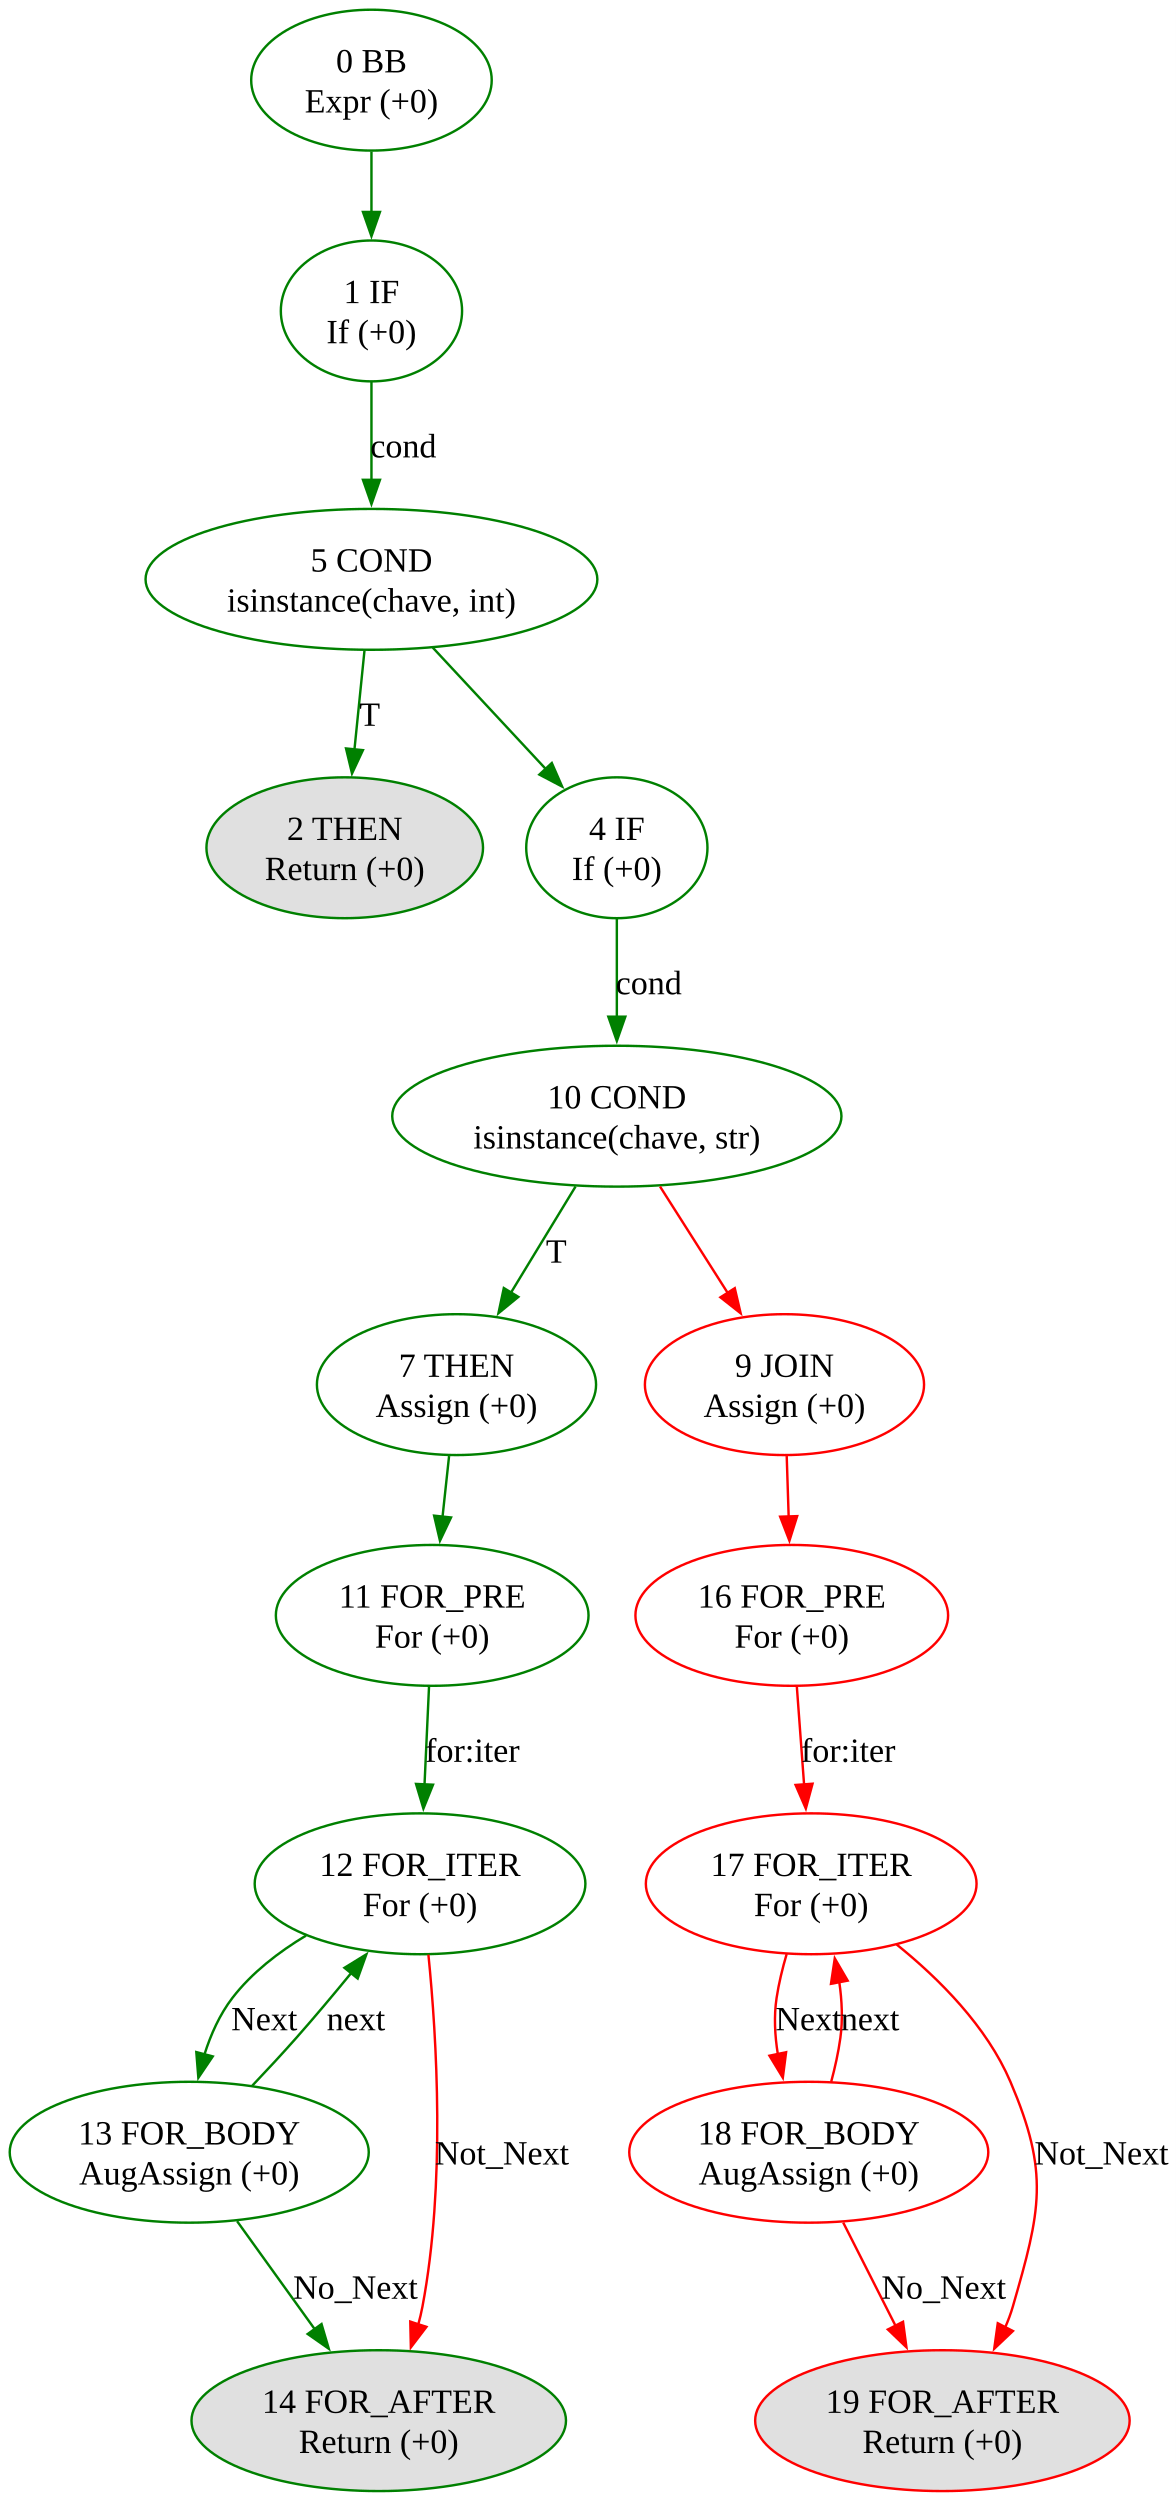
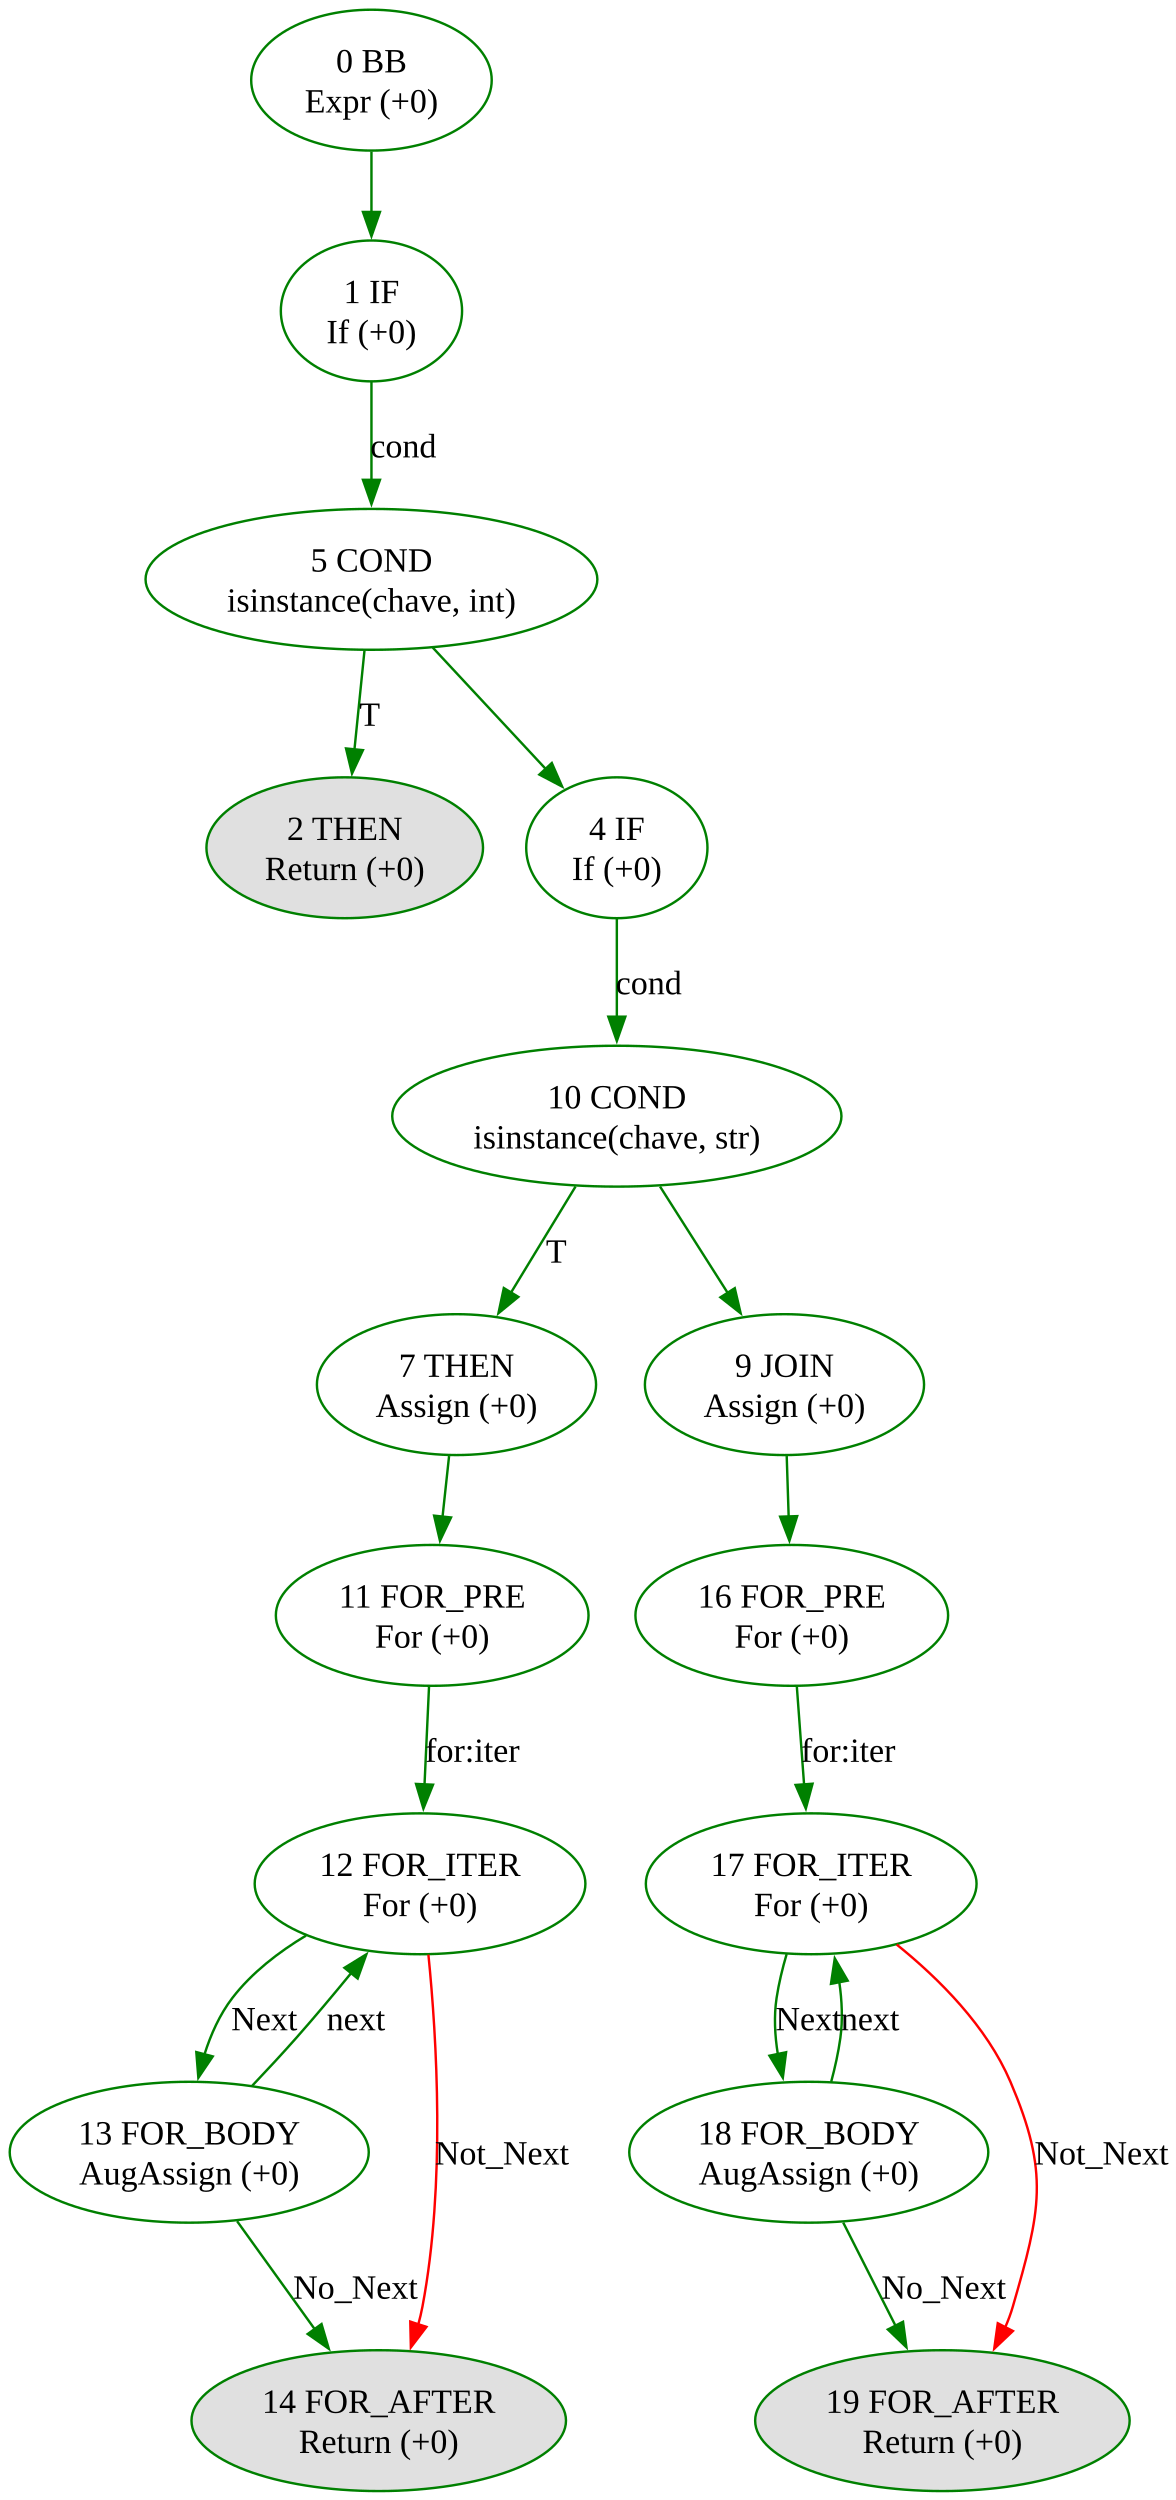
<svg xmlns="http://www.w3.org/2000/svg" xmlns:xlink="http://www.w3.org/1999/xlink" width="484pt" height="1029pt" viewBox="0.00 0.00 484.00 1029.00">
  <g id="graph0" class="graph" transform="scale(1 1) rotate(0) translate(4 1025.33)">
    <polygon fill="white" stroke="none" points="-4,4 -4,-1025.33 480.01,-1025.33 480.01,4 -4,4" />
    <g id="node1" class="node">
      <g id="a_node1">
        <a xlink:title="'&#10;        FunÃ§Ã£o de hash manual e previsÃxadvel.&#10;&#10;        Ideia:&#10;        - se a chave for string, somamos os cÃ³digos ASCII dos caracteres;&#10;        - se a chave for inteiro, usamos o prÃ³prio valor;&#10;        - caso contrÃ¡rio, convertemos para string e somamos os caracteres.&#10;&#10;        Isso NÃƒO Ã© ideal para uso real, mas Ã© Ã³timo para ensino,&#10;        porque permite prever facilmente onde cada chave serÃ¡ mapeada.&#10;        '&#10;">
          <ellipse fill="none" stroke="green" cx="148.89" cy="-992.34" rx="49.5" ry="28.99" />
          <text xml:space="preserve" text-anchor="middle" x="148.89" y="-995.54" font-family="Times New Roman,serif" font-size="14.00">0 BB</text>
          <text xml:space="preserve" text-anchor="middle" x="148.89" y="-979.04" font-family="Times New Roman,serif" font-size="14.00">Expr (+0)</text>
        </a>
      </g>
    </g>
    <g id="node2" class="node">
      <g id="a_node2">
        <a xlink:title="if isinstance(chave, int):&#10;    return chave % self.capacidade&#10;">
          <ellipse fill="none" stroke="green" cx="148.89" cy="-897.35" rx="37.3" ry="28.99" />
          <text xml:space="preserve" text-anchor="middle" x="148.89" y="-900.55" font-family="Times New Roman,serif" font-size="14.00">1 IF</text>
          <text xml:space="preserve" text-anchor="middle" x="148.89" y="-884.05" font-family="Times New Roman,serif" font-size="14.00">If (+0)</text>
        </a>
      </g>
    </g>
    <g id="edge1" class="edge">
      <path fill="none" stroke="green" d="M148.89,-962.93C148.89,-955.09 148.89,-946.44 148.89,-938.08" />
      <polygon fill="green" stroke="green" points="152.39,-938.1 148.89,-928.1 145.39,-938.1 152.39,-938.1" />
    </g>
    <g id="node5" class="node">
      <g id="a_node5">
        <a xlink:title="isinstance(chave, int)">
          <ellipse fill="none" stroke="green" cx="148.89" cy="-786.87" rx="92.98" ry="28.99" />
          <text xml:space="preserve" text-anchor="middle" x="148.89" y="-790.07" font-family="Times New Roman,serif" font-size="14.00">5 COND</text>
          <text xml:space="preserve" text-anchor="middle" x="148.89" y="-773.57" font-family="Times New Roman,serif" font-size="14.00">isinstance(chave, int)</text>
        </a>
      </g>
    </g>
    <g id="edge3" class="edge">
      <path fill="none" stroke="green" d="M148.89,-868.13C148.89,-855.8 148.89,-841.12 148.89,-827.7" />
      <polygon fill="green" stroke="green" points="152.39,-827.84 148.89,-817.84 145.39,-827.84 152.39,-827.84" />
      <text xml:space="preserve" text-anchor="middle" x="162.02" y="-837.06" font-family="Times New Roman,serif" font-size="14.00">cond</text>
    </g>
    <g id="node3" class="node">
      <g id="a_node3">
        <a xlink:title="return chave % self.capacidade&#10;">
          <ellipse fill="#e0e0e0" stroke="green" cx="137.89" cy="-676.39" rx="56.92" ry="28.99" />
          <text xml:space="preserve" text-anchor="middle" x="137.89" y="-679.59" font-family="Times New Roman,serif" font-size="14.00">2 THEN</text>
          <text xml:space="preserve" text-anchor="middle" x="137.89" y="-663.09" font-family="Times New Roman,serif" font-size="14.00">Return (+0)</text>
        </a>
      </g>
    </g>
    <g id="node4" class="node">
      <g id="a_node4">
        <a xlink:title="if isinstance(chave, str):&#10;    soma = 0&#10;    for caractere in chave:&#10;        soma += ord(caractere)&#10;    return soma % self.capacidade&#10;">
          <ellipse fill="none" stroke="green" cx="249.89" cy="-676.39" rx="37.3" ry="28.99" />
          <text xml:space="preserve" text-anchor="middle" x="249.89" y="-679.59" font-family="Times New Roman,serif" font-size="14.00">4 IF</text>
          <text xml:space="preserve" text-anchor="middle" x="249.89" y="-663.09" font-family="Times New Roman,serif" font-size="14.00">If (+0)</text>
        </a>
      </g>
    </g>
    <g id="node8" class="node">
      <g id="a_node8">
        <a xlink:title="isinstance(chave, str)">
          <ellipse fill="none" stroke="green" cx="249.89" cy="-565.91" rx="92.45" ry="28.99" />
          <text xml:space="preserve" text-anchor="middle" x="249.89" y="-569.11" font-family="Times New Roman,serif" font-size="14.00">10 COND</text>
          <text xml:space="preserve" text-anchor="middle" x="249.89" y="-552.61" font-family="Times New Roman,serif" font-size="14.00">isinstance(chave, str)</text>
        </a>
      </g>
    </g>
    <g id="edge5" class="edge">
      <path fill="none" stroke="green" d="M249.89,-647.17C249.89,-634.84 249.89,-620.15 249.89,-606.73" />
      <polygon fill="green" stroke="green" points="253.39,-606.87 249.89,-596.87 246.39,-606.87 253.39,-606.87" />
      <text xml:space="preserve" text-anchor="middle" x="263.02" y="-616.1" font-family="Times New Roman,serif" font-size="14.00">cond</text>
    </g>
    <g id="edge2" class="edge">
      <path fill="none" stroke="green" d="M146.03,-757.65C144.77,-745.22 143.27,-730.4 141.9,-716.9" />
      <polygon fill="green" stroke="green" points="145.38,-716.57 140.89,-706.97 138.42,-717.27 145.38,-716.57" />
      <text xml:space="preserve" text-anchor="middle" x="148.18" y="-726.58" font-family="Times New Roman,serif" font-size="14.00">T</text>
    </g>
    <g id="edge18" class="edge">
      <path fill="none" stroke="green" d="M174.12,-758.78C188.22,-743.63 205.86,-724.68 220.57,-708.88" />
      <polygon fill="green" stroke="green" points="223.12,-711.28 227.37,-701.58 218,-706.51 223.12,-711.28" />
    </g>
    <g id="node6" class="node">
      <g id="a_node6">
        <a xlink:title="soma = 0&#10;">
          <ellipse fill="none" stroke="green" cx="183.89" cy="-455.42" rx="57.45" ry="28.99" />
          <text xml:space="preserve" text-anchor="middle" x="183.89" y="-458.62" font-family="Times New Roman,serif" font-size="14.00">7 THEN</text>
          <text xml:space="preserve" text-anchor="middle" x="183.89" y="-442.12" font-family="Times New Roman,serif" font-size="14.00">Assign (+0)</text>
        </a>
      </g>
    </g>
    <g id="node9" class="node">
      <g id="a_node9">
        <a xlink:title="for caractere in chave:&#10;    soma += ord(caractere)&#10;">
          <ellipse fill="none" stroke="green" cx="173.89" cy="-360.44" rx="64.35" ry="28.99" />
          <text xml:space="preserve" text-anchor="middle" x="173.89" y="-363.64" font-family="Times New Roman,serif" font-size="14.00">11 FOR_PRE</text>
          <text xml:space="preserve" text-anchor="middle" x="173.89" y="-347.14" font-family="Times New Roman,serif" font-size="14.00">For (+0)</text>
        </a>
      </g>
    </g>
    <g id="edge6" class="edge">
      <path fill="none" stroke="green" d="M180.84,-426.02C179.99,-418.09 179.04,-409.33 178.13,-400.88" />
      <polygon fill="green" stroke="green" points="181.64,-400.74 177.09,-391.17 174.68,-401.49 181.64,-400.74" />
    </g>
    <g id="node7" class="node">
      <g id="a_node7">
        <a xlink:title="soma = 0&#10;">
-           <ellipse fill="none" stroke="red" cx="318.89" cy="-455.42" rx="57.45" ry="28.99" />
+           <ellipse fill="none" stroke="green" cx="318.89" cy="-455.42" rx="57.45" ry="28.99" />
          <text xml:space="preserve" text-anchor="middle" x="318.89" y="-458.62" font-family="Times New Roman,serif" font-size="14.00">9 JOIN</text>
          <text xml:space="preserve" text-anchor="middle" x="318.89" y="-442.12" font-family="Times New Roman,serif" font-size="14.00">Assign (+0)</text>
        </a>
      </g>
    </g>
    <g id="node13" class="node">
      <g id="a_node13">
        <a xlink:title="for caractere in str(chave):&#10;    soma += ord(caractere)&#10;">
-           <ellipse fill="none" stroke="red" cx="321.89" cy="-360.44" rx="64.35" ry="28.99" />
+           <ellipse fill="none" stroke="green" cx="321.89" cy="-360.44" rx="64.35" ry="28.99" />
          <text xml:space="preserve" text-anchor="middle" x="321.89" y="-363.64" font-family="Times New Roman,serif" font-size="14.00">16 FOR_PRE</text>
          <text xml:space="preserve" text-anchor="middle" x="321.89" y="-347.14" font-family="Times New Roman,serif" font-size="14.00">For (+0)</text>
        </a>
      </g>
    </g>
    <g id="edge12" class="edge">
-       <path fill="none" stroke="red" d="M319.81,-426.02C320.06,-418.18 320.34,-409.52 320.61,-401.17" />
-       <polygon fill="red" stroke="red" points="324.11,-401.29 320.93,-391.18 317.11,-401.06 324.11,-401.29" />
+       <path fill="none" stroke="green" d="M319.81,-426.02C320.06,-418.18 320.34,-409.52 320.61,-401.17" />
+       <polygon fill="green" stroke="green" points="324.11,-401.29 320.93,-391.18 317.11,-401.06 324.11,-401.29" />
    </g>
    <g id="edge4" class="edge">
      <path fill="none" stroke="green" d="M232.9,-536.97C224.77,-523.6 214.92,-507.43 206.2,-493.09" />
      <polygon fill="green" stroke="green" points="209.35,-491.53 201.16,-484.81 203.37,-495.17 209.35,-491.53" />
      <text xml:space="preserve" text-anchor="middle" x="224.97" y="-505.61" font-family="Times New Roman,serif" font-size="14.00">T</text>
    </g>
    <g id="edge19" class="edge">
-       <path fill="none" stroke="red" d="M267.66,-536.97C276.16,-523.6 286.45,-507.43 295.57,-493.09" />
-       <polygon fill="red" stroke="red" points="298.43,-495.11 300.85,-484.79 292.53,-491.35 298.43,-495.11" />
+       <path fill="none" stroke="green" d="M267.66,-536.97C276.16,-523.6 286.45,-507.43 295.57,-493.09" />
+       <polygon fill="green" stroke="green" points="298.43,-495.11 300.85,-484.79 292.53,-491.35 298.43,-495.11" />
    </g>
    <g id="node10" class="node">
      <ellipse fill="none" stroke="green" cx="168.89" cy="-249.96" rx="68.06" ry="28.99" />
      <text xml:space="preserve" text-anchor="middle" x="168.89" y="-253.16" font-family="Times New Roman,serif" font-size="14.00">12 FOR_ITER</text>
      <text xml:space="preserve" text-anchor="middle" x="168.89" y="-236.66" font-family="Times New Roman,serif" font-size="14.00">For (+0)</text>
    </g>
    <g id="edge7" class="edge">
      <path fill="none" stroke="green" d="M172.59,-331.22C172.02,-318.89 171.35,-304.2 170.73,-290.78" />
      <polygon fill="green" stroke="green" points="174.23,-290.75 170.27,-280.92 167.24,-291.07 174.23,-290.75" />
      <text xml:space="preserve" text-anchor="middle" x="190.44" y="-300.15" font-family="Times New Roman,serif" font-size="14.00">for:iter</text>
    </g>
    <g id="node11" class="node">
      <g id="a_node11">
        <a xlink:title="soma += ord(caractere)&#10;">
          <ellipse fill="none" stroke="green" cx="73.89" cy="-139.47" rx="73.89" ry="28.99" />
          <text xml:space="preserve" text-anchor="middle" x="73.89" y="-142.67" font-family="Times New Roman,serif" font-size="14.00">13 FOR_BODY</text>
          <text xml:space="preserve" text-anchor="middle" x="73.89" y="-126.17" font-family="Times New Roman,serif" font-size="14.00">AugAssign (+0)</text>
        </a>
      </g>
    </g>
    <g id="edge8" class="edge">
      <path fill="none" stroke="green" d="M121.96,-228.65C110.7,-221.89 99.63,-213.36 91.64,-202.97 86.45,-196.2 82.77,-187.98 80.17,-179.76" />
      <polygon fill="green" stroke="green" points="83.57,-178.91 77.64,-170.13 76.8,-180.69 83.57,-178.91" />
      <text xml:space="preserve" text-anchor="middle" x="104.77" y="-189.67" font-family="Times New Roman,serif" font-size="14.00">Next</text>
    </g>
    <g id="node12" class="node">
      <g id="a_node12">
        <a xlink:title="return soma % self.capacidade&#10;">
          <ellipse fill="#e0e0e0" stroke="green" cx="151.89" cy="-28.99" rx="77.07" ry="28.99" />
          <text xml:space="preserve" text-anchor="middle" x="151.89" y="-32.19" font-family="Times New Roman,serif" font-size="14.00">14 FOR_AFTER</text>
          <text xml:space="preserve" text-anchor="middle" x="151.89" y="-15.69" font-family="Times New Roman,serif" font-size="14.00">Return (+0)</text>
        </a>
      </g>
    </g>
    <g id="edge10" class="edge">
      <path fill="none" stroke="red" d="M172.33,-220.8C175.79,-186.32 179.39,-126.3 169.89,-75.98 169.43,-73.52 168.83,-71.02 168.15,-68.52" />
      <polygon fill="red" stroke="red" points="171.52,-67.59 165.11,-59.15 164.87,-69.75 171.52,-67.59" />
      <text xml:space="preserve" text-anchor="middle" x="202.6" y="-134.42" font-family="Times New Roman,serif" font-size="14.00">Not_Next</text>
    </g>
    <g id="edge9" class="edge">
      <path fill="none" stroke="green" d="M99.85,-166.89C105.87,-173.22 112.18,-180.01 117.89,-186.47 125.47,-195.04 133.41,-204.51 140.71,-213.43" />
      <polygon fill="green" stroke="green" points="137.78,-215.38 146.8,-220.94 143.22,-210.97 137.78,-215.38" />
      <text xml:space="preserve" text-anchor="middle" x="142.5" y="-189.67" font-family="Times New Roman,serif" font-size="14.00">next</text>
    </g>
    <g id="edge11" class="edge">
      <path fill="none" stroke="green" d="M93.58,-111.1C103.27,-97.61 115.11,-81.15 125.57,-66.6" />
      <polygon fill="green" stroke="green" points="128.34,-68.75 131.33,-58.59 122.65,-64.66 128.34,-68.75" />
      <text xml:space="preserve" text-anchor="middle" x="142.31" y="-79.18" font-family="Times New Roman,serif" font-size="14.00">No_Next</text>
    </g>
    <g id="node14" class="node">
-       <ellipse fill="none" stroke="red" cx="329.89" cy="-249.96" rx="68.06" ry="28.99" />
+       <ellipse fill="none" stroke="green" cx="329.89" cy="-249.96" rx="68.06" ry="28.99" />
      <text xml:space="preserve" text-anchor="middle" x="329.89" y="-253.16" font-family="Times New Roman,serif" font-size="14.00">17 FOR_ITER</text>
      <text xml:space="preserve" text-anchor="middle" x="329.89" y="-236.66" font-family="Times New Roman,serif" font-size="14.00">For (+0)</text>
    </g>
    <g id="edge13" class="edge">
-       <path fill="none" stroke="red" d="M323.97,-331.22C324.88,-318.89 325.97,-304.2 326.96,-290.78" />
-       <polygon fill="red" stroke="red" points="330.44,-291.15 327.68,-280.92 323.46,-290.64 330.44,-291.15" />
+       <path fill="none" stroke="green" d="M323.97,-331.22C324.88,-318.89 325.97,-304.2 326.96,-290.78" />
+       <polygon fill="green" stroke="green" points="330.44,-291.15 327.68,-280.92 323.46,-290.64 330.44,-291.15" />
      <text xml:space="preserve" text-anchor="middle" x="345.12" y="-300.15" font-family="Times New Roman,serif" font-size="14.00">for:iter</text>
    </g>
    <g id="node15" class="node">
      <g id="a_node15">
        <a xlink:title="soma += ord(caractere)&#10;">
-           <ellipse fill="none" stroke="red" cx="328.89" cy="-139.47" rx="73.89" ry="28.99" />
+           <ellipse fill="none" stroke="green" cx="328.89" cy="-139.47" rx="73.89" ry="28.99" />
          <text xml:space="preserve" text-anchor="middle" x="328.89" y="-142.67" font-family="Times New Roman,serif" font-size="14.00">18 FOR_BODY</text>
          <text xml:space="preserve" text-anchor="middle" x="328.89" y="-126.17" font-family="Times New Roman,serif" font-size="14.00">AugAssign (+0)</text>
        </a>
      </g>
    </g>
    <g id="edge14" class="edge">
-       <path fill="none" stroke="red" d="M319.79,-221.06C318.06,-215.16 316.54,-208.92 315.64,-202.97 314.51,-195.47 314.92,-187.51 316.15,-179.88" />
-       <polygon fill="red" stroke="red" points="319.56,-180.64 318.21,-170.14 312.71,-179.2 319.56,-180.64" />
+       <path fill="none" stroke="green" d="M319.79,-221.06C318.06,-215.16 316.54,-208.92 315.64,-202.97 314.51,-195.47 314.92,-187.51 316.15,-179.88" />
+       <polygon fill="green" stroke="green" points="319.56,-180.64 318.21,-170.14 312.71,-179.2 319.56,-180.64" />
      <text xml:space="preserve" text-anchor="middle" x="328.77" y="-189.67" font-family="Times New Roman,serif" font-size="14.00">Next</text>
    </g>
    <g id="node16" class="node">
      <g id="a_node16">
        <a xlink:title="return soma % self.capacidade&#10;">
-           <ellipse fill="#e0e0e0" stroke="red" cx="383.89" cy="-28.99" rx="77.07" ry="28.99" />
+           <ellipse fill="#e0e0e0" stroke="green" cx="383.89" cy="-28.99" rx="77.07" ry="28.99" />
          <text xml:space="preserve" text-anchor="middle" x="383.89" y="-32.19" font-family="Times New Roman,serif" font-size="14.00">19 FOR_AFTER</text>
          <text xml:space="preserve" text-anchor="middle" x="383.89" y="-15.69" font-family="Times New Roman,serif" font-size="14.00">Return (+0)</text>
        </a>
      </g>
    </g>
    <g id="edge16" class="edge">
      <path fill="none" stroke="red" d="M365.06,-224.97C382.63,-210.81 402.17,-191.21 411.89,-168.47 428.05,-130.67 424.3,-115.47 412.89,-75.98 412.05,-73.07 410.96,-70.15 409.7,-67.3" />
      <polygon fill="red" stroke="red" points="412.91,-65.88 405.22,-58.59 406.68,-69.08 412.91,-65.88" />
      <text xml:space="preserve" text-anchor="middle" x="449.38" y="-134.42" font-family="Times New Roman,serif" font-size="14.00">Not_Next</text>
    </g>
    <g id="edge15" class="edge">
-       <path fill="none" stroke="red" d="M338.11,-168.43C339.69,-174.32 341.07,-180.55 341.89,-186.47 342.93,-193.95 342.56,-201.9 341.45,-209.52" />
-       <polygon fill="red" stroke="red" points="338.03,-208.79 339.59,-219.26 344.9,-210.1 338.03,-208.79" />
+       <path fill="none" stroke="green" d="M338.11,-168.43C339.69,-174.32 341.07,-180.55 341.89,-186.47 342.93,-193.95 342.56,-201.9 341.45,-209.52" />
+       <polygon fill="green" stroke="green" points="338.03,-208.79 339.59,-219.26 344.9,-210.1 338.03,-208.79" />
      <text xml:space="preserve" text-anchor="middle" x="354.13" y="-189.67" font-family="Times New Roman,serif" font-size="14.00">next</text>
    </g>
    <g id="edge17" class="edge">
-       <path fill="none" stroke="red" d="M343.06,-110.54C349.66,-97.5 357.63,-81.8 364.76,-67.73" />
-       <polygon fill="red" stroke="red" points="367.69,-69.69 369.09,-59.18 361.45,-66.52 367.69,-69.69" />
+       <path fill="none" stroke="green" d="M343.06,-110.54C349.66,-97.5 357.63,-81.8 364.76,-67.73" />
+       <polygon fill="green" stroke="green" points="367.69,-69.69 369.09,-59.18 361.45,-66.52 367.69,-69.69" />
      <text xml:space="preserve" text-anchor="middle" x="384.44" y="-79.18" font-family="Times New Roman,serif" font-size="14.00">No_Next</text>
    </g>
  </g>
</svg>
